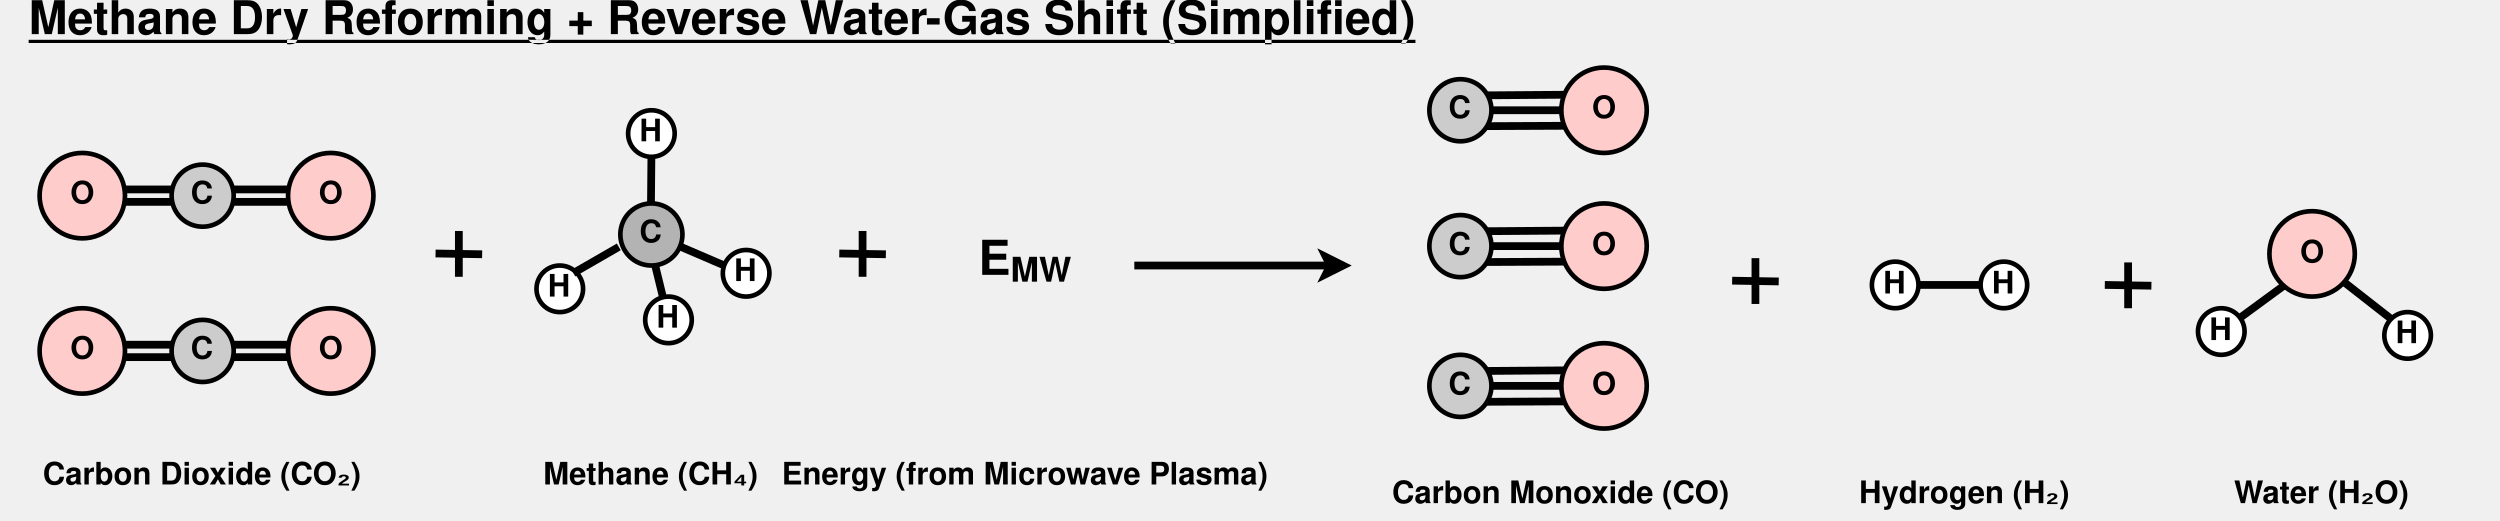
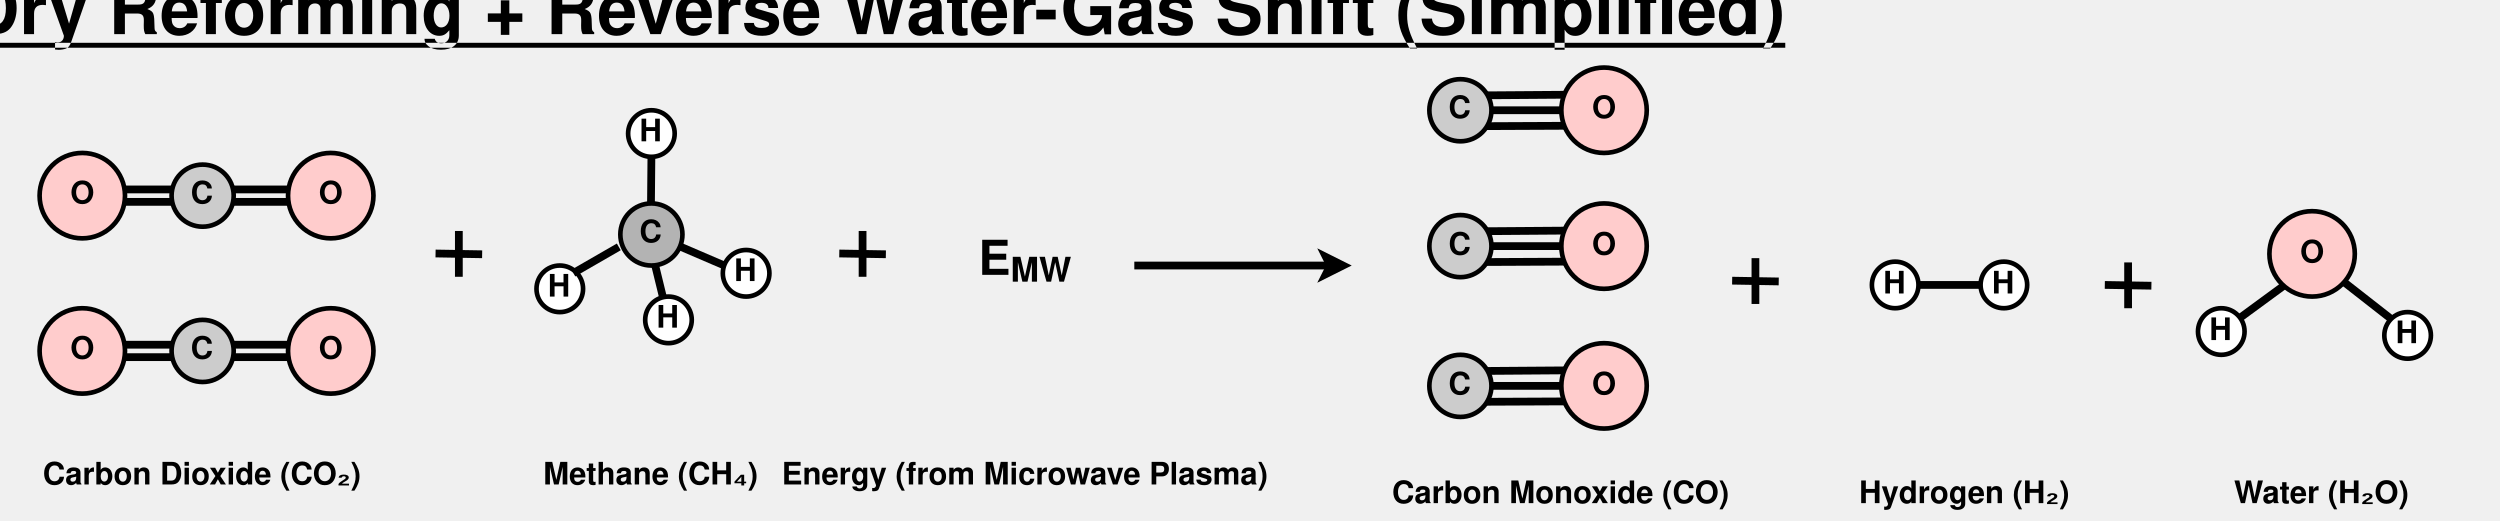
<svg xmlns="http://www.w3.org/2000/svg" style="background: transparent; background-color: transparent; color-scheme: light dark;" version="1.1" width="1610px" height="335px" viewBox="0 0 1610 335">
  <defs />
  <g>
    <g data-cell-id="0">
      <g data-cell-id="1">
        <g data-cell-id="JdcGAwv88kcR1m0-AuM4-11">
          <g transform="translate(0.5,0.5)">
            <path d="M 150 121.5 L 185 121.5 M 185 129.5 L 150 129.5 M 185 129.5" fill="none" stroke="#000000" stroke-width="5" stroke-miterlimit="10" pointer-events="all" />
          </g>
        </g>
        <g data-cell-id="JdcGAwv88kcR1m0-AuM4-1">
          <g transform="translate(0.5,0.5)">
            <ellipse cx="130" cy="125.5" rx="20" ry="20" fill="#cccccc" stroke="#000000" stroke-width="3" pointer-events="all" />
          </g>
          <g>
            <text x="130" y="131" fill="#000000" font-family="Helvetica" font-size="20px" font-weight="bold" text-anchor="middle">C</text>
          </g>
        </g>
        <g data-cell-id="JdcGAwv88kcR1m0-AuM4-3">
          <g transform="translate(0.5,0.5)">
            <rect x="0" y="3" width="930" height="30" fill="none" stroke="none" pointer-events="all" />
          </g>
          <g>
-             <text x="465" y="22" fill="#000000" font-family="Helvetica" font-size="30px" font-weight="bold" text-anchor="middle" text-decoration="underline">Methane Dry Reforming + Reverse Water-Gas Shift (Simplified)</text>
+             <text x="465" y="22" fill="#000000" font-family="Helvetica" font-size="46px" font-weight="bold" text-anchor="middle" text-decoration="underline">Methane Dry Reforming + Reverse Water-Gas Shift (Simplified)</text>
          </g>
        </g>
        <g data-cell-id="JdcGAwv88kcR1m0-AuM4-10">
          <g transform="translate(0.5,0.5)">
            <path d="M 80 121.5 L 110 121.5 M 110 129.5 L 80 129.5 M 110 129.5" fill="none" stroke="#000000" stroke-width="5" stroke-miterlimit="10" pointer-events="all" />
          </g>
        </g>
        <g data-cell-id="JdcGAwv88kcR1m0-AuM4-5">
          <g transform="translate(0.5,0.5)">
            <ellipse cx="52.5" cy="125.5" rx="27.5" ry="27.5" fill="#ffcccc" stroke="#000000" stroke-width="3" pointer-events="all" />
          </g>
          <g>
            <text x="53" y="131" fill="#000000" font-family="Helvetica" font-size="20px" font-weight="bold" text-anchor="middle">O</text>
          </g>
        </g>
        <g data-cell-id="JdcGAwv88kcR1m0-AuM4-12">
          <g transform="translate(0.5,0.5)">
            <rect x="15" y="293" width="230" height="30" fill="none" stroke="none" pointer-events="all" />
          </g>
          <g>
            <text x="130" y="312" fill="#000000" font-family="Helvetica" font-size="20px" font-weight="bold" text-anchor="middle">Carbon Dioxide (CO₂)</text>
          </g>
        </g>
        <g data-cell-id="JdcGAwv88kcR1m0-AuM4-16">
          <g transform="translate(0.5,0.5)">
            <ellipse cx="360" cy="185.5" rx="15" ry="15" fill="#ffffff" stroke="#000000" stroke-width="3" pointer-events="all" />
          </g>
          <g>
            <text x="360" y="191" fill="#000000" font-family="Helvetica" font-size="20px" font-weight="bold" text-anchor="middle">H</text>
          </g>
        </g>
        <g data-cell-id="JdcGAwv88kcR1m0-AuM4-18">
          <g transform="translate(0.5,0.5)">
            <path d="M 368.73 175.37 L 398 158.5" fill="none" stroke="#000000" stroke-width="5" stroke-miterlimit="10" pointer-events="stroke" />
          </g>
        </g>
        <g data-cell-id="JdcGAwv88kcR1m0-AuM4-21">
          <g transform="translate(0.5,0.5)">
            <path d="M 426.44 190.93 L 419 160.5" fill="none" stroke="#000000" stroke-width="5" stroke-miterlimit="10" pointer-events="stroke" />
          </g>
        </g>
        <g data-cell-id="JdcGAwv88kcR1m0-AuM4-14">
          <g transform="translate(0.5,0.5)">
            <ellipse cx="419" cy="150.5" rx="20" ry="20" fill="#b3b3b3" stroke="#000000" stroke-width="3" pointer-events="all" />
          </g>
          <g>
            <text x="419" y="156" fill="#000000" font-family="Helvetica" font-size="20px" font-weight="bold" text-anchor="middle">C</text>
          </g>
        </g>
        <g data-cell-id="JdcGAwv88kcR1m0-AuM4-17">
          <g transform="translate(0.5,0.5)">
            <ellipse cx="430" cy="205.5" rx="15" ry="15" fill="#ffffff" stroke="#000000" stroke-width="3" pointer-events="all" />
          </g>
          <g>
            <text x="430" y="211" fill="#000000" font-family="Helvetica" font-size="20px" font-weight="bold" text-anchor="middle">H</text>
          </g>
        </g>
        <g data-cell-id="JdcGAwv88kcR1m0-AuM4-22">
          <g transform="translate(0.5,0.5)">
            <path d="M 469.88 172.17 L 437.44 158.24" fill="none" stroke="#000000" stroke-width="5" stroke-miterlimit="10" pointer-events="stroke" />
          </g>
        </g>
        <g data-cell-id="JdcGAwv88kcR1m0-AuM4-23">
          <g transform="translate(0.5,0.5)">
            <path d="M 418.73 130.5 L 419 100.5" fill="none" stroke="#000000" stroke-width="5" stroke-miterlimit="10" pointer-events="stroke" />
          </g>
        </g>
        <g data-cell-id="JdcGAwv88kcR1m0-AuM4-27">
          <g transform="translate(0.5,0.5)">
            <ellipse cx="480" cy="175.5" rx="15" ry="15" fill="#ffffff" stroke="#000000" stroke-width="3" pointer-events="all" />
          </g>
          <g>
            <text x="480" y="181" fill="#000000" font-family="Helvetica" font-size="20px" font-weight="bold" text-anchor="middle">H</text>
          </g>
        </g>
        <g data-cell-id="JdcGAwv88kcR1m0-AuM4-28">
          <g transform="translate(0.5,0.5)">
            <ellipse cx="419" cy="85.5" rx="15" ry="15" fill="#ffffff" stroke="#000000" stroke-width="3" pointer-events="all" />
          </g>
          <g>
            <text x="419" y="91" fill="#000000" font-family="Helvetica" font-size="20px" font-weight="bold" text-anchor="middle">H</text>
          </g>
        </g>
        <g data-cell-id="JdcGAwv88kcR1m0-AuM4-29">
          <g transform="translate(0.5,0.5)">
            <ellipse cx="212.5" cy="125.5" rx="27.5" ry="27.5" fill="#ffcccc" stroke="#000000" stroke-width="3" pointer-events="all" />
          </g>
          <g>
            <text x="213" y="131" fill="#000000" font-family="Helvetica" font-size="20px" font-weight="bold" text-anchor="middle">O</text>
          </g>
        </g>
        <g data-cell-id="JdcGAwv88kcR1m0-AuM4-30">
          <g transform="translate(0.5,0.5)">
            <rect x="319" y="293" width="200" height="30" fill="none" stroke="none" pointer-events="all" />
          </g>
          <g>
            <text x="419" y="312" fill="#000000" font-family="Helvetica" font-size="20px" font-weight="bold" text-anchor="middle">Methane (CH₄)</text>
          </g>
        </g>
        <g data-cell-id="JdcGAwv88kcR1m0-AuM4-32">
          <g transform="translate(0.5,0.5)">
            <path d="M 730 170.5 L 856.16 170.5" fill="none" stroke="#000000" stroke-width="5" stroke-miterlimit="10" pointer-events="stroke" />
            <path d="M 864.41 170.5 L 853.41 176 L 856.16 170.5 L 853.41 165 Z" fill="#000000" stroke="#000000" stroke-width="5" stroke-miterlimit="10" pointer-events="all" />
          </g>
        </g>
        <g data-cell-id="JdcGAwv88kcR1m0-AuM4-33">
          <g transform="translate(0.5,0.5)">
            <rect x="560" y="293" width="200" height="30" fill="none" stroke="none" pointer-events="all" />
          </g>
          <g>
            <text x="660" y="312" fill="#000000" font-family="Helvetica" font-size="20px" font-weight="bold" text-anchor="middle">Energy (from Microwave Plasma)</text>
          </g>
        </g>
        <g data-cell-id="JdcGAwv88kcR1m0-AuM4-37">
          <g transform="translate(0.5,0.5)">
            <path d="M 955.68 238.4 L 1010 238" fill="none" stroke="#000000" stroke-width="5" stroke-miterlimit="10" pointer-events="stroke" />
          </g>
        </g>
        <g data-cell-id="JdcGAwv88kcR1m0-AuM4-38">
          <g transform="translate(0.5,0.5)">
            <path d="M 960 248 L 1005 248" fill="none" stroke="#000000" stroke-width="5" stroke-miterlimit="10" pointer-events="stroke" />
          </g>
        </g>
        <g data-cell-id="JdcGAwv88kcR1m0-AuM4-39">
          <g transform="translate(0.5,0.5)">
            <path d="M 956.84 258.24 L 1009 258" fill="none" stroke="#000000" stroke-width="5" stroke-miterlimit="10" pointer-events="stroke" />
          </g>
        </g>
        <g data-cell-id="JdcGAwv88kcR1m0-AuM4-36">
          <g transform="translate(0.5,0.5)">
            <ellipse cx="1032.5" cy="248" rx="27.5" ry="27.5" fill="#ffcccc" stroke="#000000" stroke-width="3" pointer-events="all" />
          </g>
          <g>
            <text x="1033" y="254" fill="#000000" font-family="Helvetica" font-size="20px" font-weight="bold" text-anchor="middle">O</text>
          </g>
        </g>
        <g data-cell-id="JdcGAwv88kcR1m0-AuM4-35">
          <g transform="translate(0.5,0.5)">
            <ellipse cx="940" cy="248" rx="20" ry="20" fill="#cccccc" stroke="#000000" stroke-width="3" pointer-events="all" />
          </g>
          <g>
            <text x="940" y="254" fill="#000000" font-family="Helvetica" font-size="20px" font-weight="bold" text-anchor="middle">C</text>
          </g>
        </g>
        <g data-cell-id="JdcGAwv88kcR1m0-AuM4-40">
          <g transform="translate(0.5,0.5)">
            <rect x="890" y="305" width="230" height="30" fill="none" stroke="none" pointer-events="all" />
          </g>
          <g>
            <text x="1005" y="324" fill="#000000" font-family="Helvetica" font-size="20px" font-weight="bold" text-anchor="middle">Carbon Monoxide (CO)</text>
          </g>
        </g>
        <g data-cell-id="JdcGAwv88kcR1m0-AuM4-46">
          <g transform="translate(0.5,0.5)">
            <ellipse cx="1220" cy="183" rx="15" ry="15" fill="#ffffff" stroke="#000000" stroke-width="3" pointer-events="all" />
          </g>
          <g>
            <text x="1220" y="189" fill="#000000" font-family="Helvetica" font-size="20px" font-weight="bold" text-anchor="middle">H</text>
          </g>
        </g>
        <g data-cell-id="JdcGAwv88kcR1m0-AuM4-47">
          <g transform="translate(0.5,0.5)">
            <path d="M 1275 183 L 1235 183" fill="none" stroke="#000000" stroke-width="5" stroke-miterlimit="10" pointer-events="stroke" />
          </g>
        </g>
        <g data-cell-id="JdcGAwv88kcR1m0-AuM4-49">
          <g transform="translate(0.5,0.5)">
            <ellipse cx="1290" cy="183" rx="15" ry="15" fill="#ffffff" stroke="#000000" stroke-width="3" pointer-events="all" />
          </g>
          <g>
            <text x="1290" y="189" fill="#000000" font-family="Helvetica" font-size="20px" font-weight="bold" text-anchor="middle">H</text>
          </g>
        </g>
        <g data-cell-id="JdcGAwv88kcR1m0-AuM4-50">
          <g transform="translate(0.5,0.5)">
            <rect x="1150" y="305" width="230" height="30" fill="none" stroke="none" pointer-events="all" />
          </g>
          <g>
            <text x="1265" y="324" fill="#000000" font-family="Helvetica" font-size="20px" font-weight="bold" text-anchor="middle">Hydrogen (H₂)</text>
          </g>
        </g>
        <g data-cell-id="JdcGAwv88kcR1m0-AuM4-51">
          <g transform="translate(0.5,0.5)">
            <rect x="1380" y="305" width="230" height="30" fill="none" stroke="none" pointer-events="all" />
          </g>
          <g>
            <text x="1495" y="324" fill="#000000" font-family="Helvetica" font-size="20px" font-weight="bold" text-anchor="middle">Water (H₂O)</text>
          </g>
        </g>
        <g data-cell-id="JdcGAwv88kcR1m0-AuM4-52">
          <g transform="translate(0.5,0.5)">
            <ellipse cx="1430" cy="213" rx="15" ry="15" fill="#ffffff" stroke="#000000" stroke-width="3" pointer-events="all" />
          </g>
          <g>
            <text x="1430" y="219" fill="#000000" font-family="Helvetica" font-size="20px" font-weight="bold" text-anchor="middle">H</text>
          </g>
        </g>
        <g data-cell-id="JdcGAwv88kcR1m0-AuM4-54">
          <g transform="translate(0.5,0.5)">
            <ellipse cx="1550" cy="215.5" rx="15" ry="15" fill="#ffffff" stroke="#000000" stroke-width="3" pointer-events="all" />
          </g>
          <g>
            <text x="1550" y="221" fill="#000000" font-family="Helvetica" font-size="20px" font-weight="bold" text-anchor="middle">H</text>
          </g>
        </g>
        <g data-cell-id="JdcGAwv88kcR1m0-AuM4-56">
          <g transform="translate(0.5,0.5)">
            <path d="M 1475 180 L 1442.1 204.13" fill="none" stroke="#000000" stroke-width="5" stroke-miterlimit="10" pointer-events="stroke" />
          </g>
        </g>
        <g data-cell-id="JdcGAwv88kcR1m0-AuM4-57">
          <g transform="translate(0.5,0.5)">
            <path d="M 1505 178 L 1539.39 204.89" fill="none" stroke="#000000" stroke-width="5" stroke-miterlimit="10" pointer-events="stroke" />
          </g>
        </g>
        <g data-cell-id="JdcGAwv88kcR1m0-AuM4-55">
          <g transform="translate(0.5,0.5)">
            <ellipse cx="1488.5" cy="163" rx="27.5" ry="27.5" fill="#ffcccc" stroke="#000000" stroke-width="3" pointer-events="all" />
          </g>
          <g>
            <text x="1489" y="169" fill="#000000" font-family="Helvetica" font-size="20px" font-weight="bold" text-anchor="middle">O</text>
          </g>
        </g>
        <g data-cell-id="JdcGAwv88kcR1m0-AuM4-59">
          <g transform="translate(0.5,0.5)">
            <path d="M 1130 195.25 L 1130 165.75" fill="none" stroke="#000000" stroke-width="5" stroke-miterlimit="10" pointer-events="stroke" />
          </g>
        </g>
        <g data-cell-id="JdcGAwv88kcR1m0-AuM4-60">
          <g transform="translate(0.5,0.5)">
            <path d="M 1115 180.25 L 1145 180.75" fill="none" stroke="#000000" stroke-width="5" stroke-miterlimit="10" pointer-events="stroke" />
          </g>
        </g>
        <g data-cell-id="JdcGAwv88kcR1m0-AuM4-61">
          <g transform="translate(0.5,0.5)">
            <path d="M 1370 198 L 1370 168.5" fill="none" stroke="#000000" stroke-width="5" stroke-miterlimit="10" pointer-events="stroke" />
          </g>
        </g>
        <g data-cell-id="JdcGAwv88kcR1m0-AuM4-62">
          <g transform="translate(0.5,0.5)">
            <path d="M 1355 183 L 1385 183.5" fill="none" stroke="#000000" stroke-width="5" stroke-miterlimit="10" pointer-events="stroke" />
          </g>
        </g>
        <g data-cell-id="JdcGAwv88kcR1m0-AuM4-63">
          <g transform="translate(0.5,0.5)">
            <path d="M 295 177.75 L 295 148.25" fill="none" stroke="#000000" stroke-width="5" stroke-miterlimit="10" pointer-events="stroke" />
          </g>
        </g>
        <g data-cell-id="JdcGAwv88kcR1m0-AuM4-64">
          <g transform="translate(0.5,0.5)">
            <path d="M 280 162.75 L 310 163.25" fill="none" stroke="#000000" stroke-width="5" stroke-miterlimit="10" pointer-events="stroke" />
          </g>
        </g>
        <g data-cell-id="JdcGAwv88kcR1m0-AuM4-65">
          <g transform="translate(0.5,0.5)">
            <path d="M 555 177.75 L 555 148.25" fill="none" stroke="#000000" stroke-width="5" stroke-miterlimit="10" pointer-events="stroke" />
          </g>
        </g>
        <g data-cell-id="JdcGAwv88kcR1m0-AuM4-66">
          <g transform="translate(0.5,0.5)">
            <path d="M 540 162.75 L 570 163.25" fill="none" stroke="#000000" stroke-width="5" stroke-miterlimit="10" pointer-events="stroke" />
          </g>
        </g>
        <g data-cell-id="JdcGAwv88kcR1m0-AuM4-71">
          <g transform="translate(0.5,0.5)">
            <path d="M 150 221.5 L 185 221.5 M 185 229.5 L 150 229.5 M 185 229.5" fill="none" stroke="#000000" stroke-width="5" stroke-miterlimit="10" pointer-events="all" />
          </g>
        </g>
        <g data-cell-id="JdcGAwv88kcR1m0-AuM4-72">
          <g transform="translate(0.5,0.5)">
            <ellipse cx="130" cy="225.5" rx="20" ry="20" fill="#cccccc" stroke="#000000" stroke-width="3" pointer-events="all" />
          </g>
          <g>
            <text x="130" y="231" fill="#000000" font-family="Helvetica" font-size="20px" font-weight="bold" text-anchor="middle">C</text>
          </g>
        </g>
        <g data-cell-id="JdcGAwv88kcR1m0-AuM4-73">
          <g transform="translate(0.5,0.5)">
            <path d="M 80 221.5 L 110 221.5 M 110 229.5 L 80 229.5 M 110 229.5" fill="none" stroke="#000000" stroke-width="5" stroke-miterlimit="10" pointer-events="all" />
          </g>
        </g>
        <g data-cell-id="JdcGAwv88kcR1m0-AuM4-74">
          <g transform="translate(0.5,0.5)">
            <ellipse cx="52.5" cy="225.5" rx="27.5" ry="27.5" fill="#ffcccc" stroke="#000000" stroke-width="3" pointer-events="all" />
          </g>
          <g>
            <text x="53" y="231" fill="#000000" font-family="Helvetica" font-size="20px" font-weight="bold" text-anchor="middle">O</text>
          </g>
        </g>
        <g data-cell-id="JdcGAwv88kcR1m0-AuM4-75">
          <g transform="translate(0.5,0.5)">
            <ellipse cx="212.5" cy="225.5" rx="27.5" ry="27.5" fill="#ffcccc" stroke="#000000" stroke-width="3" pointer-events="all" />
          </g>
          <g>
            <text x="213" y="231" fill="#000000" font-family="Helvetica" font-size="20px" font-weight="bold" text-anchor="middle">O</text>
          </g>
        </g>
        <g data-cell-id="JdcGAwv88kcR1m0-AuM4-76">
          <g transform="translate(0.5,0.5)">
            <path d="M 955.68 148.4 L 1010 148" fill="none" stroke="#000000" stroke-width="5" stroke-miterlimit="10" pointer-events="stroke" />
          </g>
        </g>
        <g data-cell-id="JdcGAwv88kcR1m0-AuM4-77">
          <g transform="translate(0.5,0.5)">
            <path d="M 960 158 L 1005 158" fill="none" stroke="#000000" stroke-width="5" stroke-miterlimit="10" pointer-events="stroke" />
          </g>
        </g>
        <g data-cell-id="JdcGAwv88kcR1m0-AuM4-78">
          <g transform="translate(0.5,0.5)">
            <path d="M 956.84 168.24 L 1009 168" fill="none" stroke="#000000" stroke-width="5" stroke-miterlimit="10" pointer-events="stroke" />
          </g>
        </g>
        <g data-cell-id="JdcGAwv88kcR1m0-AuM4-79">
          <g transform="translate(0.5,0.5)">
            <ellipse cx="1032.5" cy="158" rx="27.5" ry="27.5" fill="#ffcccc" stroke="#000000" stroke-width="3" pointer-events="all" />
          </g>
          <g>
            <text x="1033" y="164" fill="#000000" font-family="Helvetica" font-size="20px" font-weight="bold" text-anchor="middle">O</text>
          </g>
        </g>
        <g data-cell-id="JdcGAwv88kcR1m0-AuM4-80">
          <g transform="translate(0.5,0.5)">
            <ellipse cx="940" cy="158" rx="20" ry="20" fill="#cccccc" stroke="#000000" stroke-width="3" pointer-events="all" />
          </g>
          <g>
            <text x="940" y="164" fill="#000000" font-family="Helvetica" font-size="20px" font-weight="bold" text-anchor="middle">C</text>
          </g>
        </g>
        <g data-cell-id="JdcGAwv88kcR1m0-AuM4-86">
          <g transform="translate(0.5,0.5)">
            <path d="M 955.68 60.9 L 1010 60.5" fill="none" stroke="#000000" stroke-width="5" stroke-miterlimit="10" pointer-events="stroke" />
          </g>
        </g>
        <g data-cell-id="JdcGAwv88kcR1m0-AuM4-87">
          <g transform="translate(0.5,0.5)">
            <path d="M 960 70.5 L 1005 70.5" fill="none" stroke="#000000" stroke-width="5" stroke-miterlimit="10" pointer-events="stroke" />
          </g>
        </g>
        <g data-cell-id="JdcGAwv88kcR1m0-AuM4-88">
          <g transform="translate(0.5,0.5)">
            <path d="M 956.84 80.74 L 1009 80.5" fill="none" stroke="#000000" stroke-width="5" stroke-miterlimit="10" pointer-events="stroke" />
          </g>
        </g>
        <g data-cell-id="JdcGAwv88kcR1m0-AuM4-89">
          <g transform="translate(0.5,0.5)">
            <ellipse cx="1032.5" cy="70.5" rx="27.5" ry="27.5" fill="#ffcccc" stroke="#000000" stroke-width="3" pointer-events="all" />
          </g>
          <g>
            <text x="1033" y="76" fill="#000000" font-family="Helvetica" font-size="20px" font-weight="bold" text-anchor="middle">O</text>
          </g>
        </g>
        <g data-cell-id="JdcGAwv88kcR1m0-AuM4-90">
          <g transform="translate(0.5,0.5)">
            <ellipse cx="940" cy="70.5" rx="20" ry="20" fill="#cccccc" stroke="#000000" stroke-width="3" pointer-events="all" />
          </g>
          <g>
            <text x="940" y="76" fill="#000000" font-family="Helvetica" font-size="20px" font-weight="bold" text-anchor="middle">C</text>
          </g>
        </g>
        <g data-cell-id="JdcGAwv88kcR1m0-AuM4-92">
          <g transform="translate(0.5,0.5)">
            <rect x="600" y="155.5" width="120" height="30" fill="none" stroke="none" pointer-events="all" />
          </g>
          <g>
            <text x="660" y="177" fill="#000000" font-family="Helvetica" font-size="31px" font-weight="bold" text-anchor="middle">E<tspan baseline-shift="sub" font-size="22px">MW</tspan>
            </text>
          </g>
        </g>
      </g>
    </g>
  </g>
</svg>
